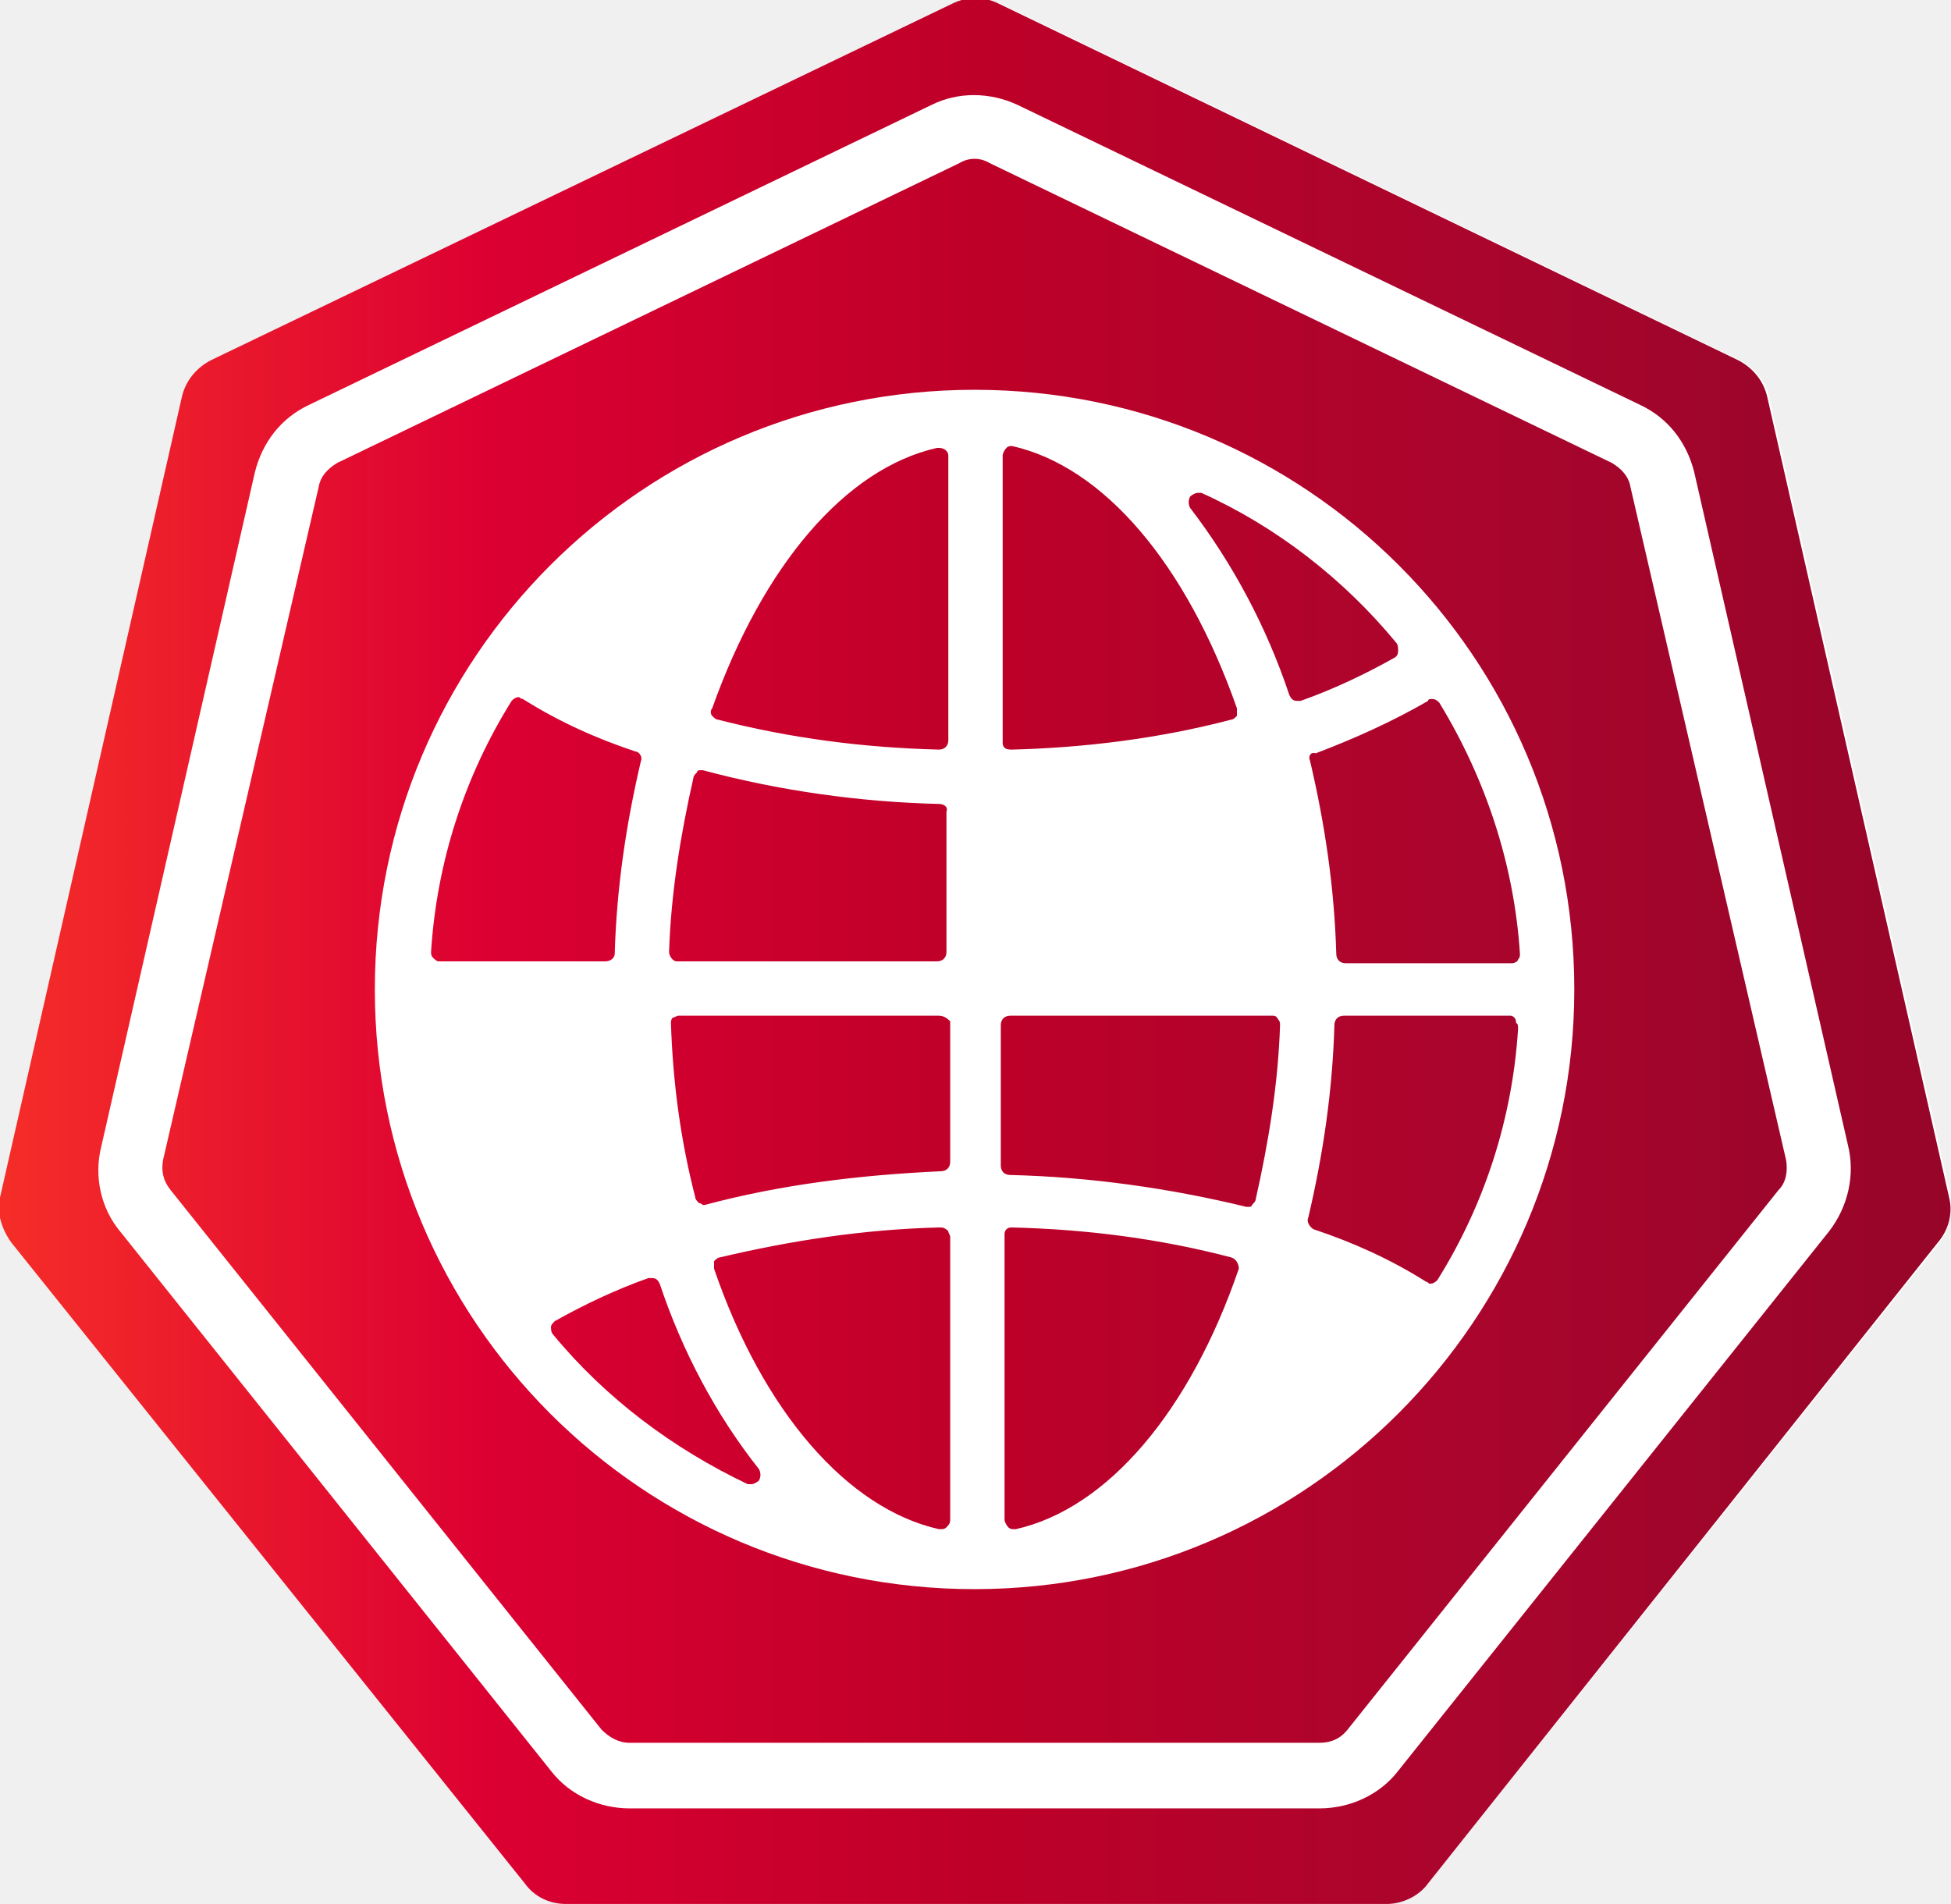
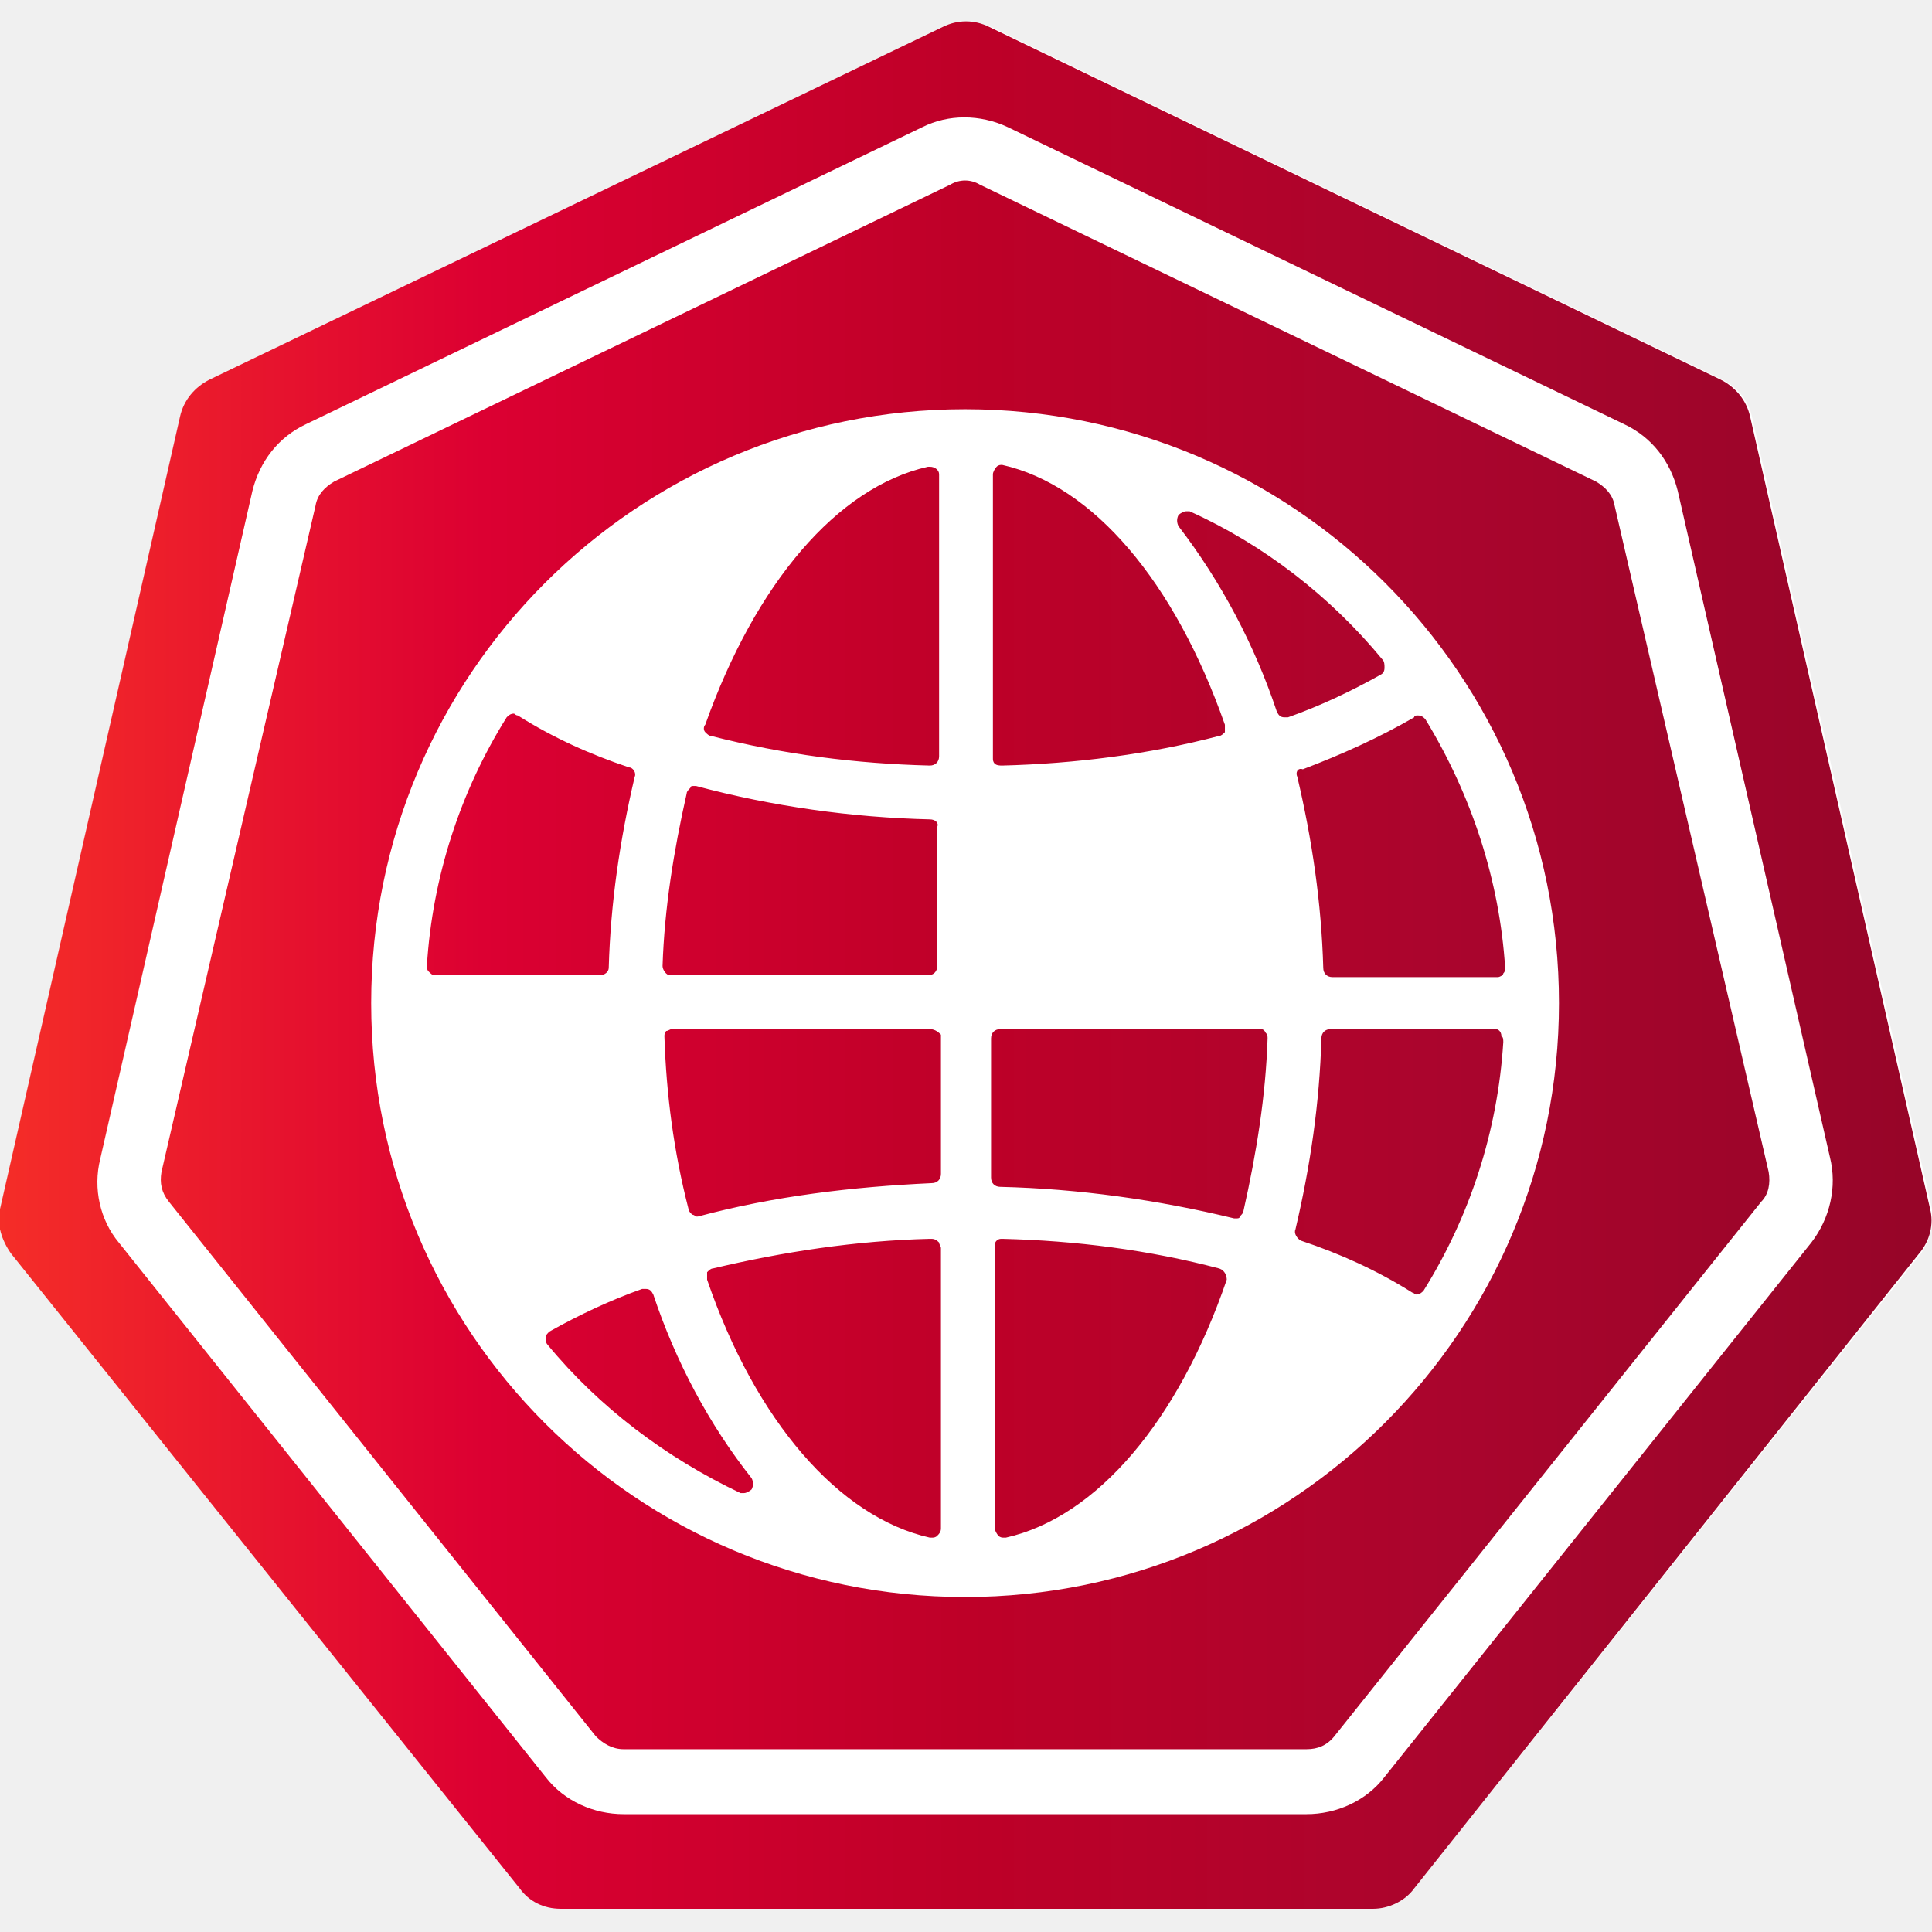
- <svg xmlns="http://www.w3.org/2000/svg" version="1.1" id="Layer_1" x="0px" y="0px" viewBox="0 0 104.1 101.6" style="enable-background:new 0 0 104.1 101.6;" xml:space="preserve">
+ <svg xmlns="http://www.w3.org/2000/svg" version="1.1" id="Layer_1" x="0px" y="0px" width="104.1" height="104.1" viewBox="0 -1.25 104.1 104.1" style="enable-background:new 0 0 104.1 104.1;" xml:space="preserve">
  <style type="text/css">
	.st0{fill:#FFFFFF;}
	.st1{fill:url(#SVGID_1_);}
</style>
  <path class="st0" d="M50.8,0.3l-39.5,19c-0.8,0.4-1.4,1.1-1.6,2L0.1,63.9c-0.2,0.8,0,1.7,0.6,2.4l27.3,34.2c0.5,0.7,1.4,1.1,2.2,1.1  h43.8c0.9,0,1.7-0.4,2.2-1.1l27.3-34.2c0.5-0.7,0.7-1.6,0.6-2.4l-9.7-42.7c-0.2-0.9-0.8-1.6-1.6-2l-39.4-19  C52.5-0.1,51.6-0.1,50.8,0.3z" />
  <linearGradient id="SVGID_1_" gradientUnits="userSpaceOnUse" x1="-9.142080e-04" y1="50.811" x2="104.073" y2="50.811">
    <stop offset="0" style="stop-color:#F52D28" />
    <stop offset="0.25" style="stop-color:#DC0032" />
    <stop offset="0.5" style="stop-color:#BE0028" />
    <stop offset="0.75" style="stop-color:#AA052D" />
    <stop offset="1" style="stop-color:#960528" />
  </linearGradient>
  <path class="st1" d="M53.6,39.9c-0.1-0.1-0.1-0.2-0.1-0.3V24.3c0-0.1,0.1-0.3,0.2-0.4c0.1-0.1,0.2-0.1,0.3-0.1H54  c4.9,1.1,9.3,6.3,12,14c0,0.1,0,0.3,0,0.4c-0.1,0.1-0.2,0.2-0.3,0.2c-3.8,1-7.8,1.5-11.7,1.6l0,0C53.9,40,53.7,40,53.6,39.9z   M50.1,42.9c-4.2-0.1-8.5-0.7-12.6-1.8h-0.1c-0.1,0-0.2,0-0.2,0.1c-0.1,0.1-0.2,0.2-0.2,0.3c-0.7,3.1-1.2,6.2-1.3,9.3  c0,0.2,0.2,0.5,0.4,0.5c0,0,0,0,0,0h13.9c0.3,0,0.5-0.2,0.5-0.5v-7.5C50.6,43.1,50.4,42.9,50.1,42.9L50.1,42.9z M50.1,23.9H50  c-4.9,1.1-9.3,6.3-12,13.9c-0.1,0.1-0.1,0.3,0,0.4c0.1,0.1,0.2,0.2,0.3,0.2c3.9,1,7.8,1.5,11.8,1.6l0,0c0.3,0,0.5-0.2,0.5-0.5V24.3  C50.6,24.1,50.4,23.9,50.1,23.9C50.1,23.9,50.1,23.9,50.1,23.9L50.1,23.9z M50.1,54.2H36.2c-0.1,0-0.2,0.1-0.3,0.1  c-0.1,0.1-0.1,0.2-0.1,0.3c0.1,3.1,0.5,6.2,1.3,9.3c0,0.1,0.1,0.2,0.2,0.3c0.1,0,0.2,0.1,0.2,0.1h0.1c4.1-1.1,8.3-1.6,12.6-1.8  c0.3,0,0.5-0.2,0.5-0.5v-7.5C50.6,54.4,50.4,54.2,50.1,54.2L50.1,54.2z M35.2,68.5c-0.1-0.2-0.2-0.3-0.4-0.3c-0.1,0-0.1,0-0.2,0  c-1.7,0.6-3.4,1.4-5,2.3c-0.1,0.1-0.2,0.2-0.2,0.3c0,0.1,0,0.3,0.1,0.4c2.8,3.4,6.4,6.1,10.4,8c0.1,0,0.1,0,0.2,0  c0.1,0,0.3-0.1,0.4-0.2c0.1-0.2,0.1-0.4,0-0.6C38.2,75.5,36.4,72.1,35.2,68.5z M32.8,50.9c0.1-3.5,0.6-6.9,1.4-10.3  c0.1-0.2-0.1-0.5-0.3-0.5c-2.1-0.7-4.1-1.6-6-2.8c-0.1,0-0.2-0.1-0.2-0.1c-0.2,0-0.3,0.1-0.4,0.2c-2.5,4-4,8.6-4.3,13.4  c0,0.1,0,0.2,0.1,0.3c0.1,0.1,0.2,0.2,0.3,0.2h8.9C32.6,51.3,32.8,51.1,32.8,50.9z M50.1,65.5L50.1,65.5c-4,0.1-7.9,0.7-11.7,1.6  c-0.1,0-0.2,0.1-0.3,0.2c0,0.1,0,0.3,0,0.4c2.6,7.6,7.1,12.8,12,13.9h0.1c0.1,0,0.2,0,0.3-0.1c0.1-0.1,0.2-0.2,0.2-0.4V66  c0-0.1-0.1-0.2-0.1-0.3C50.4,65.5,50.3,65.5,50.1,65.5z M65.7,67.1c-3.8-1-7.7-1.5-11.7-1.6l0,0c-0.1,0-0.2,0-0.3,0.1  c-0.1,0.1-0.1,0.2-0.1,0.3v15.2c0,0.1,0.1,0.3,0.2,0.4c0.1,0.1,0.2,0.1,0.3,0.1h0.1c4.9-1.1,9.3-6.3,11.9-13.9  C66.1,67.5,66,67.2,65.7,67.1C65.7,67.1,65.7,67.1,65.7,67.1L65.7,67.1z M69.9,40.6c0.8,3.4,1.3,6.8,1.4,10.3c0,0.3,0.2,0.5,0.5,0.5  h8.9c0.1,0,0.3-0.1,0.3-0.2c0.1-0.1,0.1-0.2,0.1-0.3c-0.3-4.7-1.8-9.3-4.3-13.4c-0.1-0.1-0.2-0.2-0.4-0.2c-0.1,0-0.2,0-0.2,0.1  c-1.9,1.1-3.9,2-6,2.8C69.9,40.1,69.8,40.4,69.9,40.6z M95.3,61.9c0.1,0.6,0,1.2-0.4,1.6l-23,28.8c-0.4,0.5-0.9,0.7-1.5,0.7H33.6  c-0.6,0-1.1-0.3-1.5-0.7l-23-28.8c-0.4-0.5-0.5-1-0.4-1.6L17,26c0.1-0.6,0.5-1,1-1.3l33.2-16c0.5-0.3,1.1-0.3,1.6,0l33.2,16  c0.5,0.3,0.9,0.7,1,1.3L95.3,61.9z M84,52.8c0-17.7-14.3-32-32-32s-32,14.3-32,32s14.3,32,32,32S84,70.4,84,52.8z M103.4,66.3  l-27.2,34.2c-0.5,0.7-1.4,1.1-2.2,1.1H30.2c-0.9,0-1.7-0.4-2.2-1.1L0.6,66.3c-0.5-0.7-0.8-1.6-0.6-2.4l9.7-42.7  c0.2-0.9,0.8-1.6,1.6-2l39.5-19c0.8-0.4,1.7-0.4,2.5,0l39.4,19c0.8,0.4,1.4,1.1,1.6,2l9.7,42.7C104.2,64.7,104,65.6,103.4,66.3  L103.4,66.3z M98.6,61.1l-8.2-35.9c-0.4-1.6-1.4-2.9-2.9-3.6l-33.2-16c-1.5-0.7-3.2-0.7-4.6,0l-33.2,16c-1.5,0.7-2.5,2-2.9,3.6  L5.4,61.2c-0.4,1.6,0,3.3,1,4.5l23,28.8c1,1.3,2.6,2,4.2,2h36.8c1.6,0,3.2-0.7,4.2-2l23-28.8C98.6,64.4,99,62.7,98.6,61.1L98.6,61.1  z M67.9,54.2H53.9c-0.3,0-0.5,0.2-0.5,0.5v7.5c0,0.3,0.2,0.5,0.5,0.5c4.2,0.1,8.5,0.7,12.6,1.7h0.1c0.1,0,0.2,0,0.2-0.1  c0.1-0.1,0.2-0.2,0.2-0.3c0.7-3.1,1.2-6.2,1.3-9.3c0-0.1,0-0.2-0.1-0.3C68.1,54.2,68,54.2,67.9,54.2z M74.6,34.7  c0-0.1,0-0.3-0.1-0.4c-2.8-3.4-6.4-6.2-10.4-8c-0.1,0-0.1,0-0.2,0c-0.1,0-0.3,0.1-0.4,0.2c-0.1,0.2-0.1,0.4,0,0.6  c2.3,3,4.1,6.4,5.3,10c0.1,0.2,0.2,0.3,0.4,0.3c0.1,0,0.1,0,0.2,0c1.7-0.6,3.4-1.4,5-2.3C74.6,35,74.6,34.8,74.6,34.7z M80.6,54.2  h-8.9c-0.3,0-0.5,0.2-0.5,0.5c-0.1,3.5-0.6,6.9-1.4,10.3c-0.1,0.2,0.1,0.5,0.3,0.6c2.1,0.7,4.1,1.6,6,2.8c0.1,0,0.1,0.1,0.2,0.1  c0.2,0,0.3-0.1,0.4-0.2c2.5-4,4-8.6,4.3-13.4c0-0.1,0-0.3-0.1-0.3C80.9,54.3,80.7,54.2,80.6,54.2L80.6,54.2z" />
</svg>
